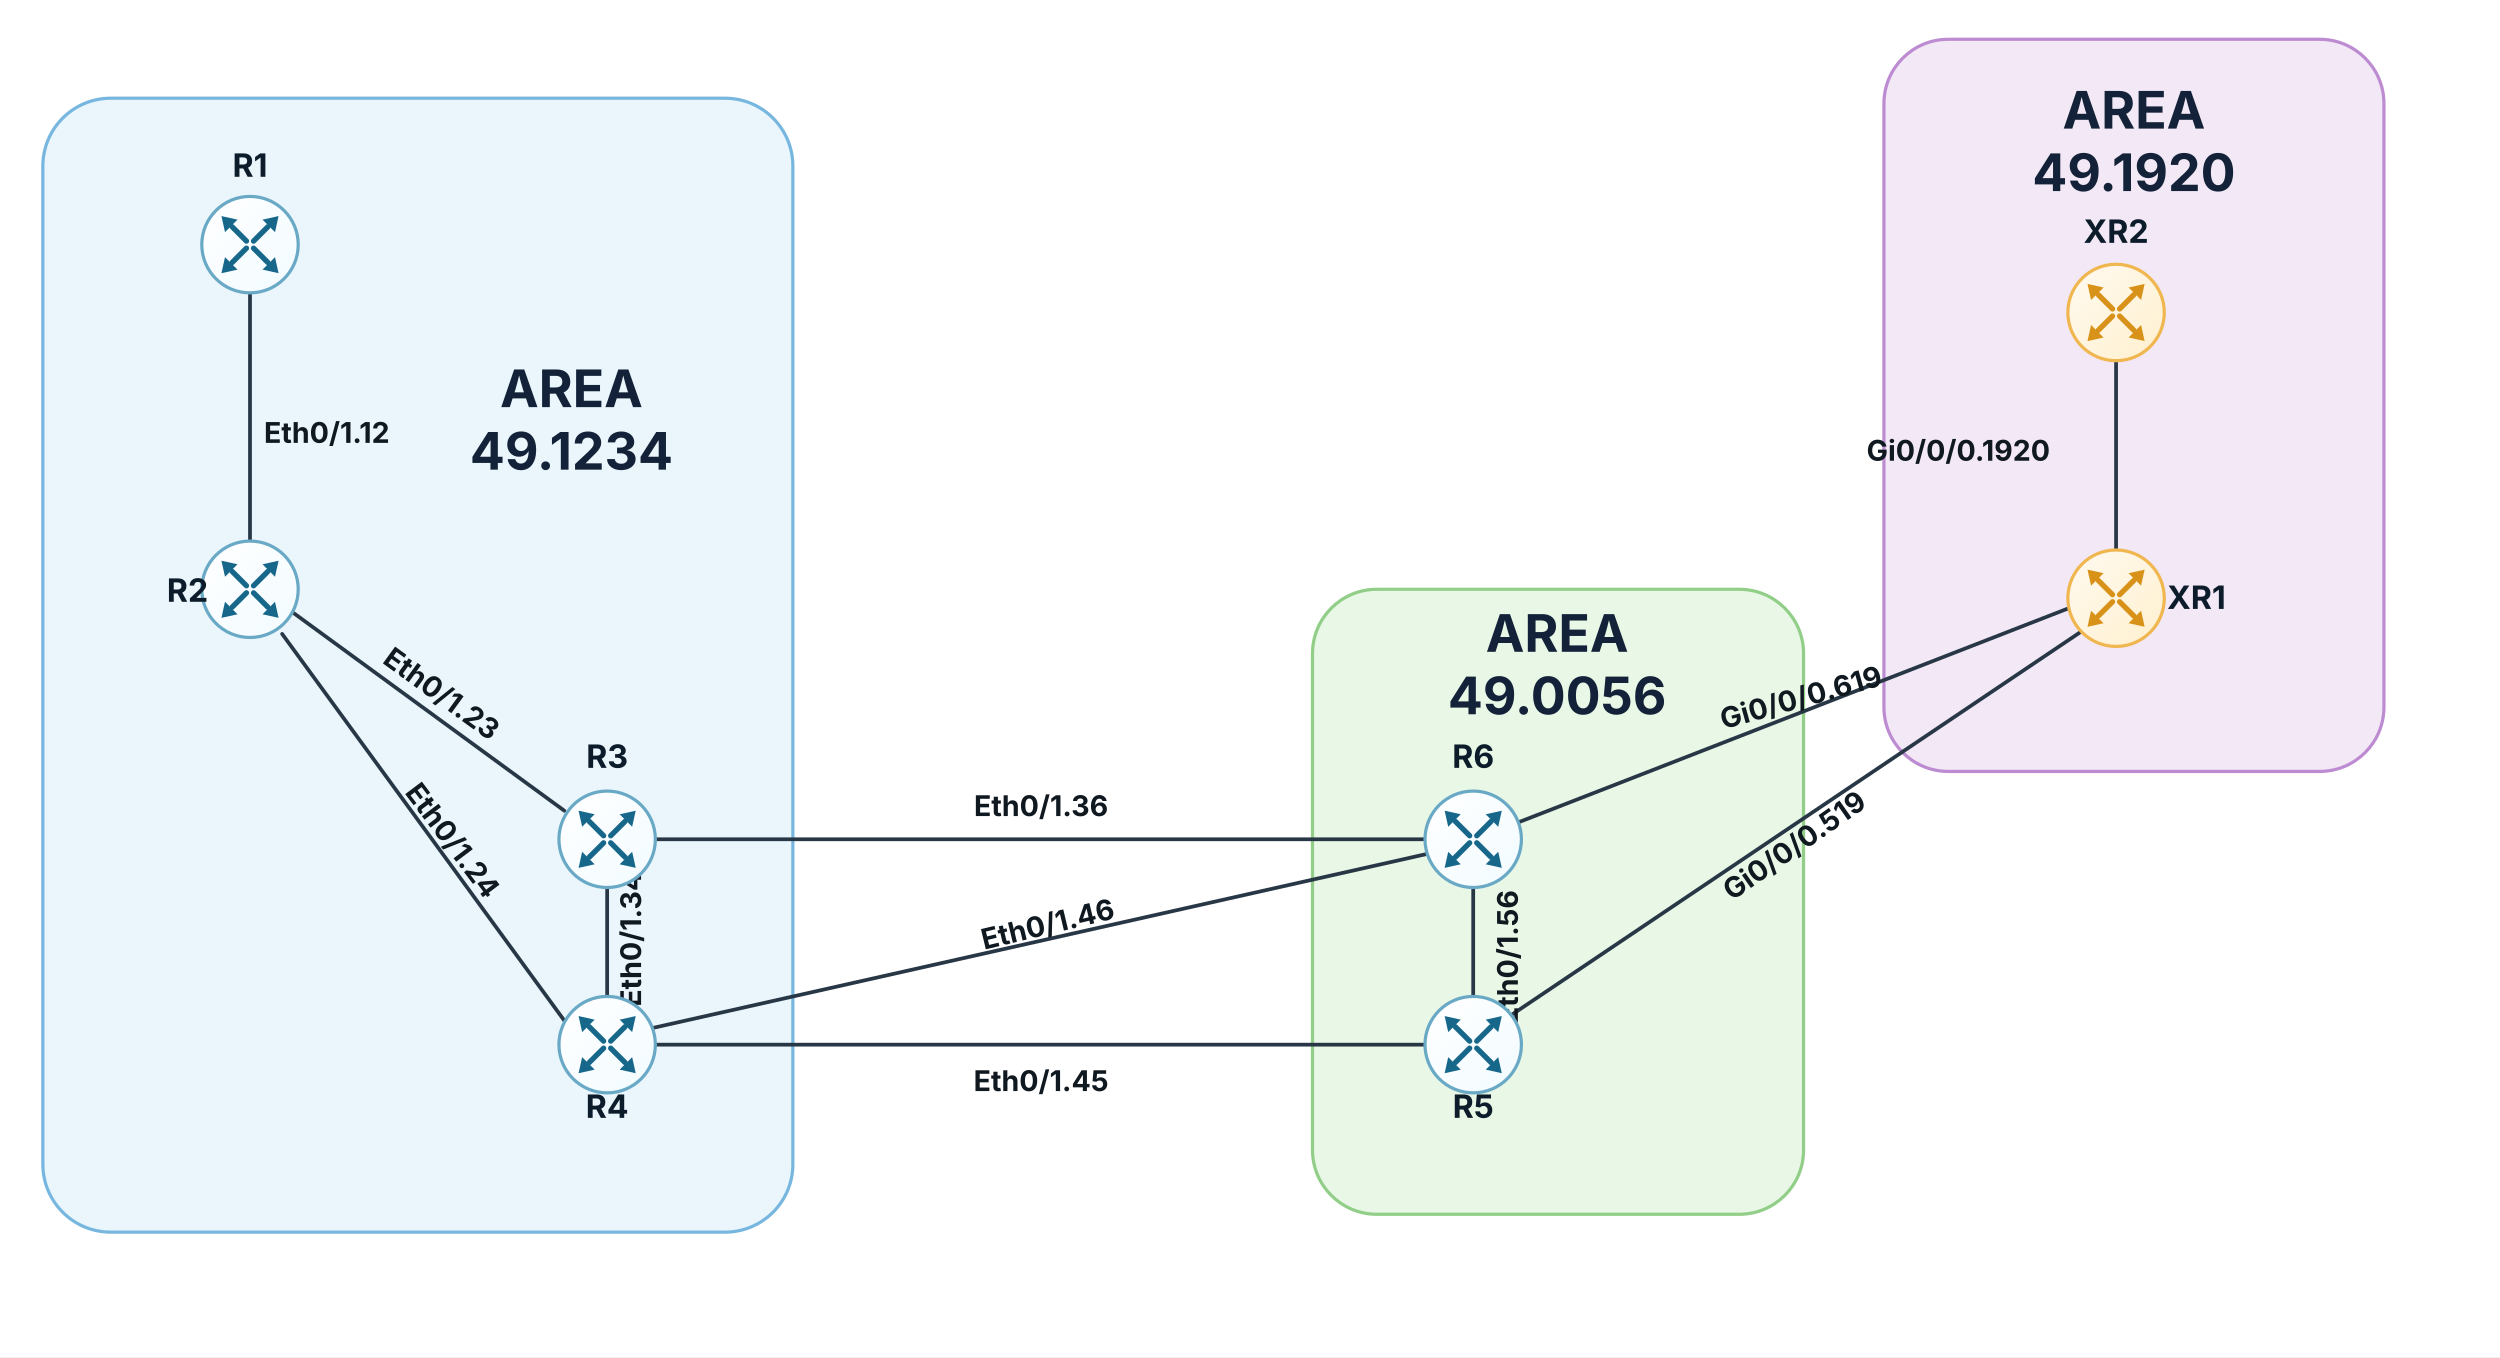
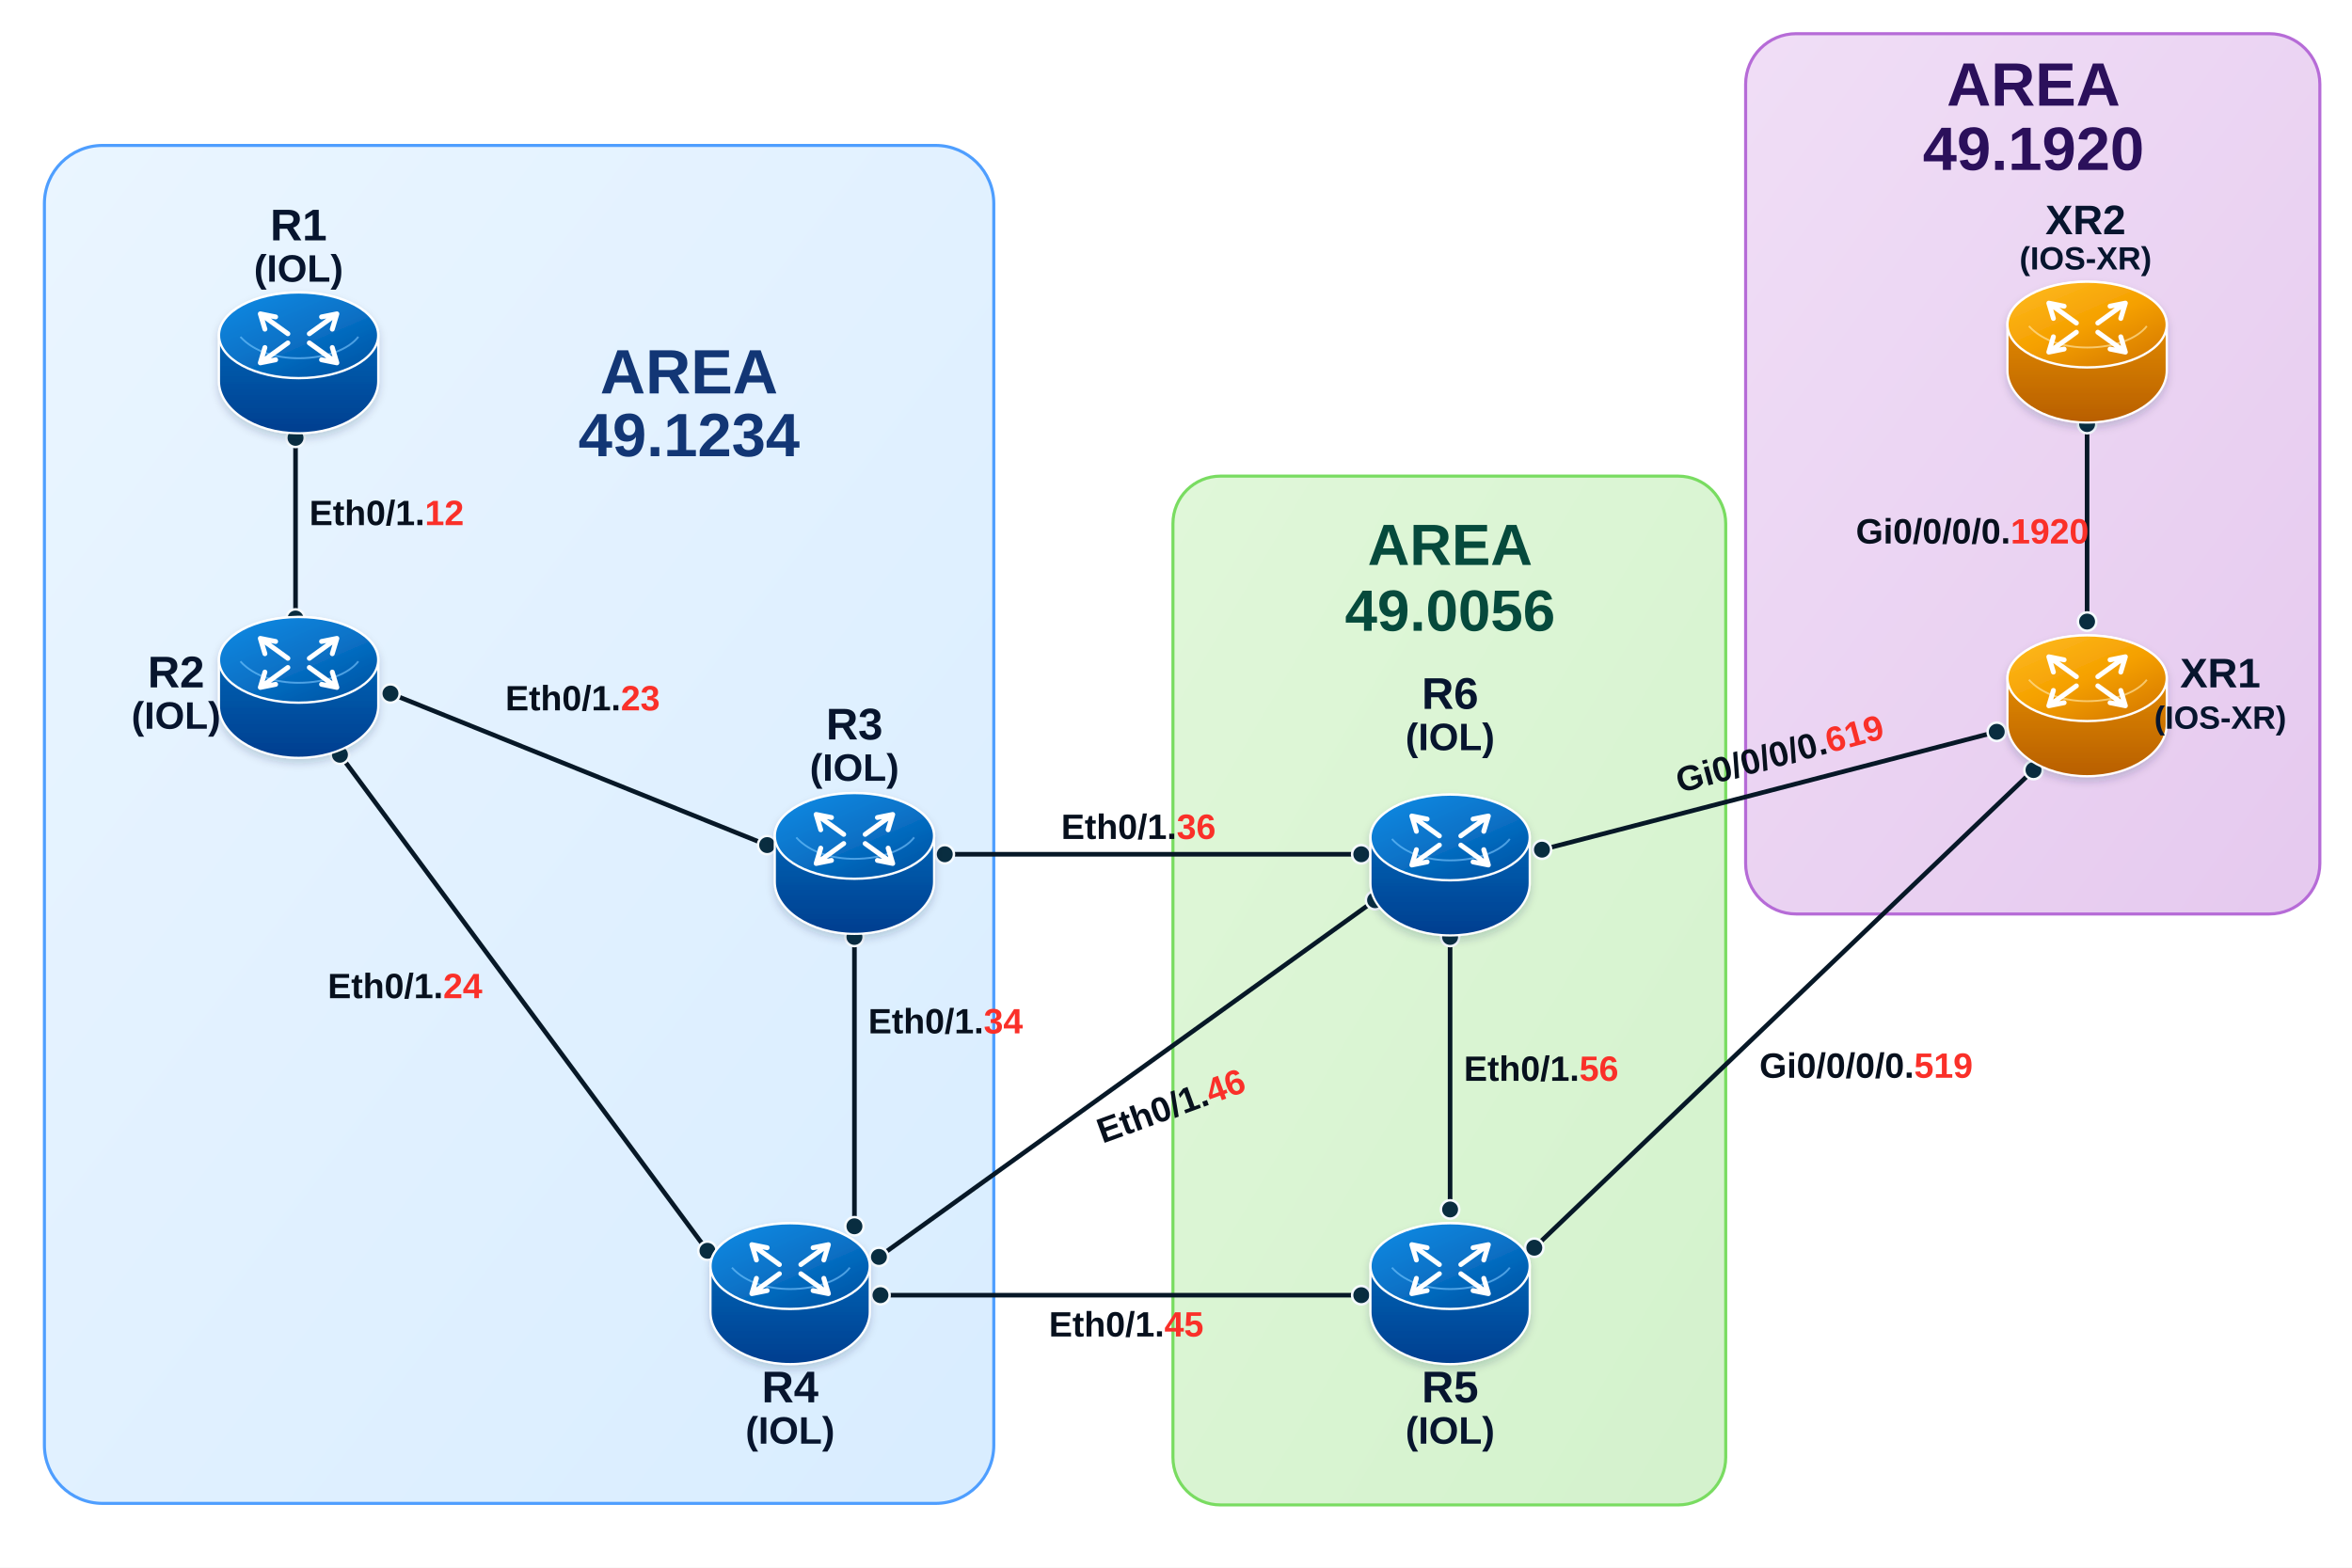
- <svg xmlns="http://www.w3.org/2000/svg" xmlns:xlink="http://www.w3.org/1999/xlink" width="1400" height="760" viewBox="0 0 1400 760">
+ <svg xmlns="http://www.w3.org/2000/svg" xmlns:xlink="http://www.w3.org/1999/xlink" width="1536" height="1024" viewBox="0 0 1536 1024" role="img" aria-labelledby="title desc">
  <defs>
-     <linearGradient id="iolFill" x1="0" y1="0" x2="1" y2="1">
-       <stop offset="0" stop-color="#ffffff" />
-       <stop offset="1" stop-color="#f2fbff" />
+     <linearGradient id="areaBlue" x1="0" y1="0" x2="0.9" y2="1">
+       <stop offset="0" stop-color="#eaf5ff" />
+       <stop offset="1" stop-color="#d9edff" />
    </linearGradient>
-     <linearGradient id="xrFill" x1="0" y1="0" x2="1" y2="1">
-       <stop offset="0" stop-color="#fffaf0" />
-       <stop offset="1" stop-color="#fff0ce" />
+     <linearGradient id="areaGreen" x1="0" y1="0" x2="0.9" y2="1">
+       <stop offset="0" stop-color="#e0f7d9" />
+       <stop offset="1" stop-color="#d4f2cd" />
    </linearGradient>
-     <marker id="arrBlue" markerWidth="5" markerHeight="5" refX="4.2" refY="2.5" orient="auto" markerUnits="strokeWidth">
-       <path d="M0,0 L5,2.5 L0,5 Z" fill="#17678b" />
-     </marker>
-     <marker id="arrOrange" markerWidth="5" markerHeight="5" refX="4.2" refY="2.5" orient="auto" markerUnits="strokeWidth">
-       <path d="M0,0 L5,2.5 L0,5 Z" fill="#d99219" />
-     </marker>
+     <linearGradient id="areaPurple" x1="0" y1="0" x2="0.9" y2="1">
+       <stop offset="0" stop-color="#f0def6" />
+       <stop offset="1" stop-color="#e6caef" />
+     </linearGradient>
+     <linearGradient id="routerBlueTop" x1="0" y1="0" x2="0.8" y2="1">
+       <stop offset="0" stop-color="#168ce6" />
+       <stop offset="0.55" stop-color="#0872c7" />
+       <stop offset="1" stop-color="#0054a5" />
+     </linearGradient>
+     <linearGradient id="routerBlueSide" x1="0" y1="0" x2="0" y2="1">
+       <stop offset="0" stop-color="#0573c4" />
+       <stop offset="1" stop-color="#003e8f" />
+     </linearGradient>
+     <linearGradient id="routerOrangeTop" x1="0" y1="0" x2="0.8" y2="1">
+       <stop offset="0" stop-color="#ffbd23" />
+       <stop offset="0.55" stop-color="#f5a000" />
+       <stop offset="1" stop-color="#d77b00" />
+     </linearGradient>
+     <linearGradient id="routerOrangeSide" x1="0" y1="0" x2="0" y2="1">
+       <stop offset="0" stop-color="#f29b00" />
+       <stop offset="1" stop-color="#b85f00" />
+     </linearGradient>
+     <filter id="softShadow" x="-20%" y="-20%" width="140%" height="150%">
+       <feDropShadow dx="0" dy="3" stdDeviation="2.5" flood-color="#18334e" flood-opacity="0.18" />
+     </filter>
    <style>
-     .areaTitle { font-family: Inter, "DejaVu Sans", sans-serif; font-size: 29px; font-weight: 750; fill: #132238; text-anchor: middle; }
-     .routerLabel { font-family: Inter, "DejaVu Sans", sans-serif; font-size: 18px; font-weight: 700; fill: #0d1c2b; text-anchor: middle; }
-     .linkLabel { font-family: Inter, "DejaVu Sans", sans-serif; font-size: 16px; font-weight: 700; fill: #101820; text-anchor: middle; stroke: none; }
-     .link { stroke: #283746; stroke-width: 2.1; fill: none; stroke-linecap: round; }
-   </style>
-     <g id="iol-router">
-       <circle r="27" fill="url(#iolFill)" stroke="#69a9c5" stroke-width="1.8" />
-       <g stroke="#17678b" stroke-width="3" stroke-linecap="round" fill="none">
-         <path d="M-2 -2 L-10 -10" />
-         <path d="M2 -2 L10 -10" />
-         <path d="M-2 2 L-10 10" />
-         <path d="M2 2 L10 10" />
-       </g>
-       <g fill="#17678b">
-         <path d="M-16 -16 L-7 -14 L-14 -7 Z" />
-         <path d="M16 -16 L7 -14 L14 -7 Z" />
-         <path d="M-16 16 L-7 14 L-14 7 Z" />
-         <path d="M16 16 L7 14 L14 7 Z" />
+       .area-label { font-family: Arial, Helvetica, sans-serif; font-weight: 800; text-anchor: middle; }
+       .router-label { font-family: Arial, Helvetica, sans-serif; fill: #07152e; text-anchor: middle; font-weight: 800; }
+       .interface-label { font-family: Arial, Helvetica, sans-serif; fill: #07101d; font-size: 23px; font-weight: 700; }
+       .vlan { fill: #fa3029; font-weight: 800; }
+       .link { fill: none; stroke: #071827; stroke-width: 3; stroke-linecap: round; stroke-linejoin: round; }
+       .port { fill: #092d40; stroke: #f6fbff; stroke-width: 1.6; }
+     </style>
+     <g id="router-blue" filter="url(#softShadow)">
+       <path d="M8,28 C8,13 31,0 60,0 C89,0 112,13 112,28 L112,58 C112,76 89,92 60,92 C31,92 8,76 8,58 Z" fill="url(#routerBlueSide)" stroke="#ffffff" stroke-width="1.4" />
+       <ellipse cx="60" cy="28" rx="52" ry="28" fill="url(#routerBlueTop)" stroke="#ffffff" stroke-width="1.5" />
+       <path d="M22,29 C31,39 46,43 60,43 C78,43 93,37 99,29" fill="none" stroke="#79c7ff" stroke-width="1.2" opacity="0.62" />
+       <g fill="none" stroke="#ffffff" stroke-linejoin="round" stroke-linecap="round" stroke-width="3.2">
+         <path d="M53 27 L35 14 M35 14 L38 24 M35 14 L45 16" />
+         <path d="M67 27 L85 14 M85 14 L75 16 M85 14 L82 24" />
+         <path d="M53 33 L35 46 M35 46 L38 36 M35 46 L45 44" />
+         <path d="M67 33 L85 46 M85 46 L75 44 M85 46 L82 36" />
      </g>
    </g>
-     <g id="xrd-router">
-       <circle r="27" fill="url(#xrFill)" stroke="#f0b64f" stroke-width="1.8" />
-       <g stroke="#d99219" stroke-width="3" stroke-linecap="round" fill="none">
-         <path d="M-2 -2 L-10 -10" />
-         <path d="M2 -2 L10 -10" />
-         <path d="M-2 2 L-10 10" />
-         <path d="M2 2 L10 10" />
-       </g>
-       <g fill="#d99219">
-         <path d="M-16 -16 L-7 -14 L-14 -7 Z" />
-         <path d="M16 -16 L7 -14 L14 -7 Z" />
-         <path d="M-16 16 L-7 14 L-14 7 Z" />
-         <path d="M16 16 L7 14 L14 7 Z" />
+     <g id="router-orange" filter="url(#softShadow)">
+       <path d="M8,28 C8,13 31,0 60,0 C89,0 112,13 112,28 L112,58 C112,76 89,92 60,92 C31,92 8,76 8,58 Z" fill="url(#routerOrangeSide)" stroke="#ffffff" stroke-width="1.4" />
+       <ellipse cx="60" cy="28" rx="52" ry="28" fill="url(#routerOrangeTop)" stroke="#ffffff" stroke-width="1.5" />
+       <path d="M22,29 C31,39 46,43 60,43 C78,43 93,37 99,29" fill="none" stroke="#ffe19a" stroke-width="1.2" opacity="0.7" />
+       <g fill="none" stroke="#ffffff" stroke-linejoin="round" stroke-linecap="round" stroke-width="3.2">
+         <path d="M53 27 L35 14 M35 14 L38 24 M35 14 L45 16" />
+         <path d="M67 27 L85 14 M85 14 L75 16 M85 14 L82 24" />
+         <path d="M53 33 L35 46 M35 46 L38 36 M35 46 L45 44" />
+         <path d="M67 33 L85 46 M85 46 L75 44 M85 46 L82 36" />
      </g>
    </g>
  </defs>
-   <rect x="0" y="0" width="1400" height="760" fill="#ffffff" />
-   <rect x="24" y="55" width="420" height="635" rx="38" fill="#eaf6fc" stroke="#77b7df" stroke-width="1.8" />
-   <rect x="735" y="330" width="275" height="350" rx="36" fill="#e9f7e6" stroke="#91ce87" stroke-width="1.8" />
-   <rect x="1055" y="22" width="280" height="410" rx="36" fill="#f2e8f6" stroke="#bd8bd1" stroke-width="1.8" />
-   <text class="areaTitle" x="320" y="228">AREA</text>
-   <text class="areaTitle" x="320" y="263">49.1234</text>
-   <text class="areaTitle" x="872" y="365">AREA</text>
-   <text class="areaTitle" x="872" y="400">49.0056</text>
-   <text class="areaTitle" x="1195" y="72">AREA</text>
-   <text class="areaTitle" x="1195" y="107">49.1920</text>
-   <g class="link">
-     <line x1="140" y1="155" x2="140" y2="330" />
-     <line x1="164" y1="343" x2="316" y2="454" />
-     <line x1="158" y1="355" x2="320" y2="577" />
-     <line x1="340" y1="497" x2="340" y2="558" />
-     <line x1="367" y1="470" x2="798" y2="470" />
-     <line x1="364" y1="576" x2="800" y2="478" />
-     <line x1="367" y1="585" x2="798" y2="585" />
-     <line x1="825" y1="497" x2="825" y2="558" />
-     <line x1="849" y1="461" x2="1160" y2="340" />
-     <line x1="844" y1="570" x2="1165" y2="354" />
-     <line x1="1185" y1="182" x2="1185" y2="308" />
+   <rect width="1536" height="1024" fill="#ffffff" />
+   <g id="area-49-1234">
+     <rect x="29" y="95" width="620" height="887" rx="38" fill="url(#areaBlue)" stroke="#4e9eff" stroke-width="2" />
+     <text class="area-label" x="450" y="257" font-size="41" fill="#123675">AREA</text>
+     <text class="area-label" x="450" y="298" font-size="40" fill="#123675">49.1234</text>
  </g>
-   <g class="linkLabel">
-     <text x="183" y="248">Eth0/1.12</text>
-     <text x="244" y="393" transform="rotate(36 244 393)">Eth0/1.23</text>
-     <text x="249" y="474" transform="rotate(53 249 474)">Eth0/1.24</text>
-     <text x="359" y="526" transform="rotate(-90 359 526)">Eth0/1.34</text>
-     <text x="583" y="457">Eth0/1.36</text>
-     <text x="588" y="523" transform="rotate(-13.5 588 523)">Eth0/1.46</text>
-     <text x="583" y="611">Eth0/1.45</text>
-     <text x="850" y="536" transform="rotate(-90 850 536)">Eth0/1.56</text>
-     <text x="1010" y="396" transform="rotate(-15.5 1010 396)">Gi0/0/0.619</text>
-     <text x="1008" y="478" transform="rotate(-35 1008 478)">Gi0/0/0.519</text>
-     <text x="1148" y="258" style="text-anchor:end">Gi0/0/0.1920</text>
+   <g id="area-49-0056">
+     <rect x="766" y="311" width="361" height="672" rx="31" fill="url(#areaGreen)" stroke="#79dc61" stroke-width="2" />
+     <text class="area-label" x="947" y="369" font-size="38" fill="#064a3c">AREA</text>
+     <text class="area-label" x="947" y="412" font-size="38" fill="#064a3c">49.0056</text>
  </g>
-   <g id="routers">
-     <use xlink:href="#iol-router" x="140" y="137" />
-     <text class="routerLabel" x="140" y="99">R1</text>
-     <use xlink:href="#iol-router" x="140" y="330" />
-     <text class="routerLabel" x="105" y="337">R2</text>
-     <use xlink:href="#iol-router" x="340" y="470" />
-     <text class="routerLabel" x="340" y="430">R3</text>
-     <use xlink:href="#iol-router" x="340" y="585" />
-     <text class="routerLabel" x="340" y="626">R4</text>
-     <use xlink:href="#iol-router" x="825" y="470" />
-     <text class="routerLabel" x="825" y="430">R6</text>
-     <use xlink:href="#iol-router" x="825" y="585" />
-     <text class="routerLabel" x="825" y="626">R5</text>
-     <use xlink:href="#xrd-router" x="1185" y="175" />
-     <text class="routerLabel" x="1185" y="136">XR2</text>
-     <use xlink:href="#xrd-router" x="1185" y="335" />
-     <text class="routerLabel" x="1230" y="341">XR1</text>
+   <g id="area-49-1920">
+     <rect x="1140" y="22" width="375" height="575" rx="33" fill="url(#areaPurple)" stroke="#b66bd7" stroke-width="2" />
+     <text class="area-label" x="1328" y="69" font-size="40" fill="#2b105b">AREA</text>
+     <text class="area-label" x="1328" y="111" font-size="40" fill="#2b105b">49.1920</text>
+   </g>
+   <g id="links" class="link">
+     <path id="link-r1-r2" d="M193 286 L193 404" />
+     <path id="link-r2-r3" d="M255 453 L501 552" />
+     <path id="link-r2-r4" d="M222 493 L462 817" />
+     <path id="link-r3-r4" d="M558 612 L558 801" />
+     <path id="link-r3-r6" d="M617 558 L889 558" />
+     <path id="link-r4-r6" d="M574 821 L898 588" />
+     <path id="link-r4-r5" d="M575 846 L889 846" />
+     <path id="link-r5-r6" d="M947 790 L947 612" />
+     <path id="link-r6-xr1" d="M1007 555 L1304 478" />
+     <path id="link-r5-xr1" d="M1002 815 L1328 503" />
+     <path id="link-xr1-xr2" d="M1363 277 L1363 406" />
+   </g>
+   <g id="ports" class="port">
+     <circle cx="193" cy="286" r="6" />
+     <circle cx="193" cy="404" r="6" />
+     <circle cx="255" cy="453" r="6" />
+     <circle cx="501" cy="552" r="6" />
+     <circle cx="222" cy="493" r="6" />
+     <circle cx="462" cy="817" r="6" />
+     <circle cx="558" cy="612" r="6" />
+     <circle cx="558" cy="801" r="6" />
+     <circle cx="617" cy="558" r="6" />
+     <circle cx="889" cy="558" r="6" />
+     <circle cx="574" cy="821" r="6" />
+     <circle cx="898" cy="588" r="6" />
+     <circle cx="575" cy="846" r="6" />
+     <circle cx="889" cy="846" r="6" />
+     <circle cx="947" cy="790" r="6" />
+     <circle cx="947" cy="612" r="6" />
+     <circle cx="1007" cy="555" r="6" />
+     <circle cx="1304" cy="478" r="6" />
+     <circle cx="1002" cy="815" r="6" />
+     <circle cx="1328" cy="503" r="6" />
+     <circle cx="1363" cy="277" r="6" />
+     <circle cx="1363" cy="406" r="6" />
+   </g>
+   <g id="interface-labels" class="interface-label">
+     <text x="202" y="343">Eth0/1.<tspan class="vlan">12</tspan>
+     </text>
+     <text x="330" y="464">Eth0/1.<tspan class="vlan">23</tspan>
+     </text>
+     <text x="214" y="652">Eth0/1.<tspan class="vlan">24</tspan>
+     </text>
+     <text x="567" y="675">Eth0/1.<tspan class="vlan">34</tspan>
+     </text>
+     <text x="693" y="548">Eth0/1.<tspan class="vlan">36</tspan>
+     </text>
+     <text x="720" y="747" transform="rotate(-20 720 747)">Eth0/1.<tspan class="vlan">46</tspan>
+     </text>
+     <text x="685" y="873">Eth0/1.<tspan class="vlan">45</tspan>
+     </text>
+     <text x="956" y="706">Eth0/1.<tspan class="vlan">56</tspan>
+     </text>
+     <text x="1097" y="518" transform="rotate(-15 1097 518)">Gi0/0/0/0.<tspan class="vlan">619</tspan>
+     </text>
+     <text x="1149" y="704">Gi0/0/0/0.<tspan class="vlan">519</tspan>
+     </text>
+     <text x="1212" y="355">Gi0/0/0/0.<tspan class="vlan">1920</tspan>
+     </text>
+   </g>
+   <g id="router-r1">
+     <text class="router-label" x="195" y="157" font-size="29">R1</text>
+     <text class="router-label" x="195" y="184" font-size="25">(IOL)</text>
+     <use xlink:href="#router-blue" x="135" y="191" width="120" height="100" />
+   </g>
+   <g id="router-r2">
+     <text class="router-label" x="115" y="449" font-size="29">R2</text>
+     <text class="router-label" x="115" y="476" font-size="25">(IOL)</text>
+     <use xlink:href="#router-blue" x="135" y="403" width="120" height="100" />
+   </g>
+   <g id="router-r3">
+     <text class="router-label" x="558" y="483" font-size="29">R3</text>
+     <text class="router-label" x="558" y="510" font-size="25">(IOL)</text>
+     <use xlink:href="#router-blue" x="498" y="518" width="120" height="100" />
+   </g>
+   <g id="router-r4">
+     <use xlink:href="#router-blue" x="456" y="799" width="120" height="100" />
+     <text class="router-label" x="516" y="916" font-size="29">R4</text>
+     <text class="router-label" x="516" y="943" font-size="25">(IOL)</text>
+   </g>
+   <g id="router-r5">
+     <use xlink:href="#router-blue" x="887" y="799" width="120" height="100" />
+     <text class="router-label" x="947" y="916" font-size="29">R5</text>
+     <text class="router-label" x="947" y="943" font-size="25">(IOL)</text>
+   </g>
+   <g id="router-r6">
+     <text class="router-label" x="947" y="463" font-size="29">R6</text>
+     <text class="router-label" x="947" y="490" font-size="25">(IOL)</text>
+     <use xlink:href="#router-blue" x="887" y="519" width="120" height="100" />
+   </g>
+   <g id="router-xr2">
+     <text class="router-label" x="1362" y="153" font-size="27">XR2</text>
+     <text class="router-label" x="1362" y="176" font-size="21">(IOS-XR)</text>
+     <use xlink:href="#router-orange" x="1303" y="184" width="120" height="100" />
+   </g>
+   <g id="router-xr1">
+     <use xlink:href="#router-orange" x="1303" y="415" width="120" height="100" />
+     <text class="router-label" x="1450" y="449" font-size="27">XR1</text>
+     <text class="router-label" x="1450" y="476" font-size="21">(IOS-XR)</text>
  </g>
</svg>
